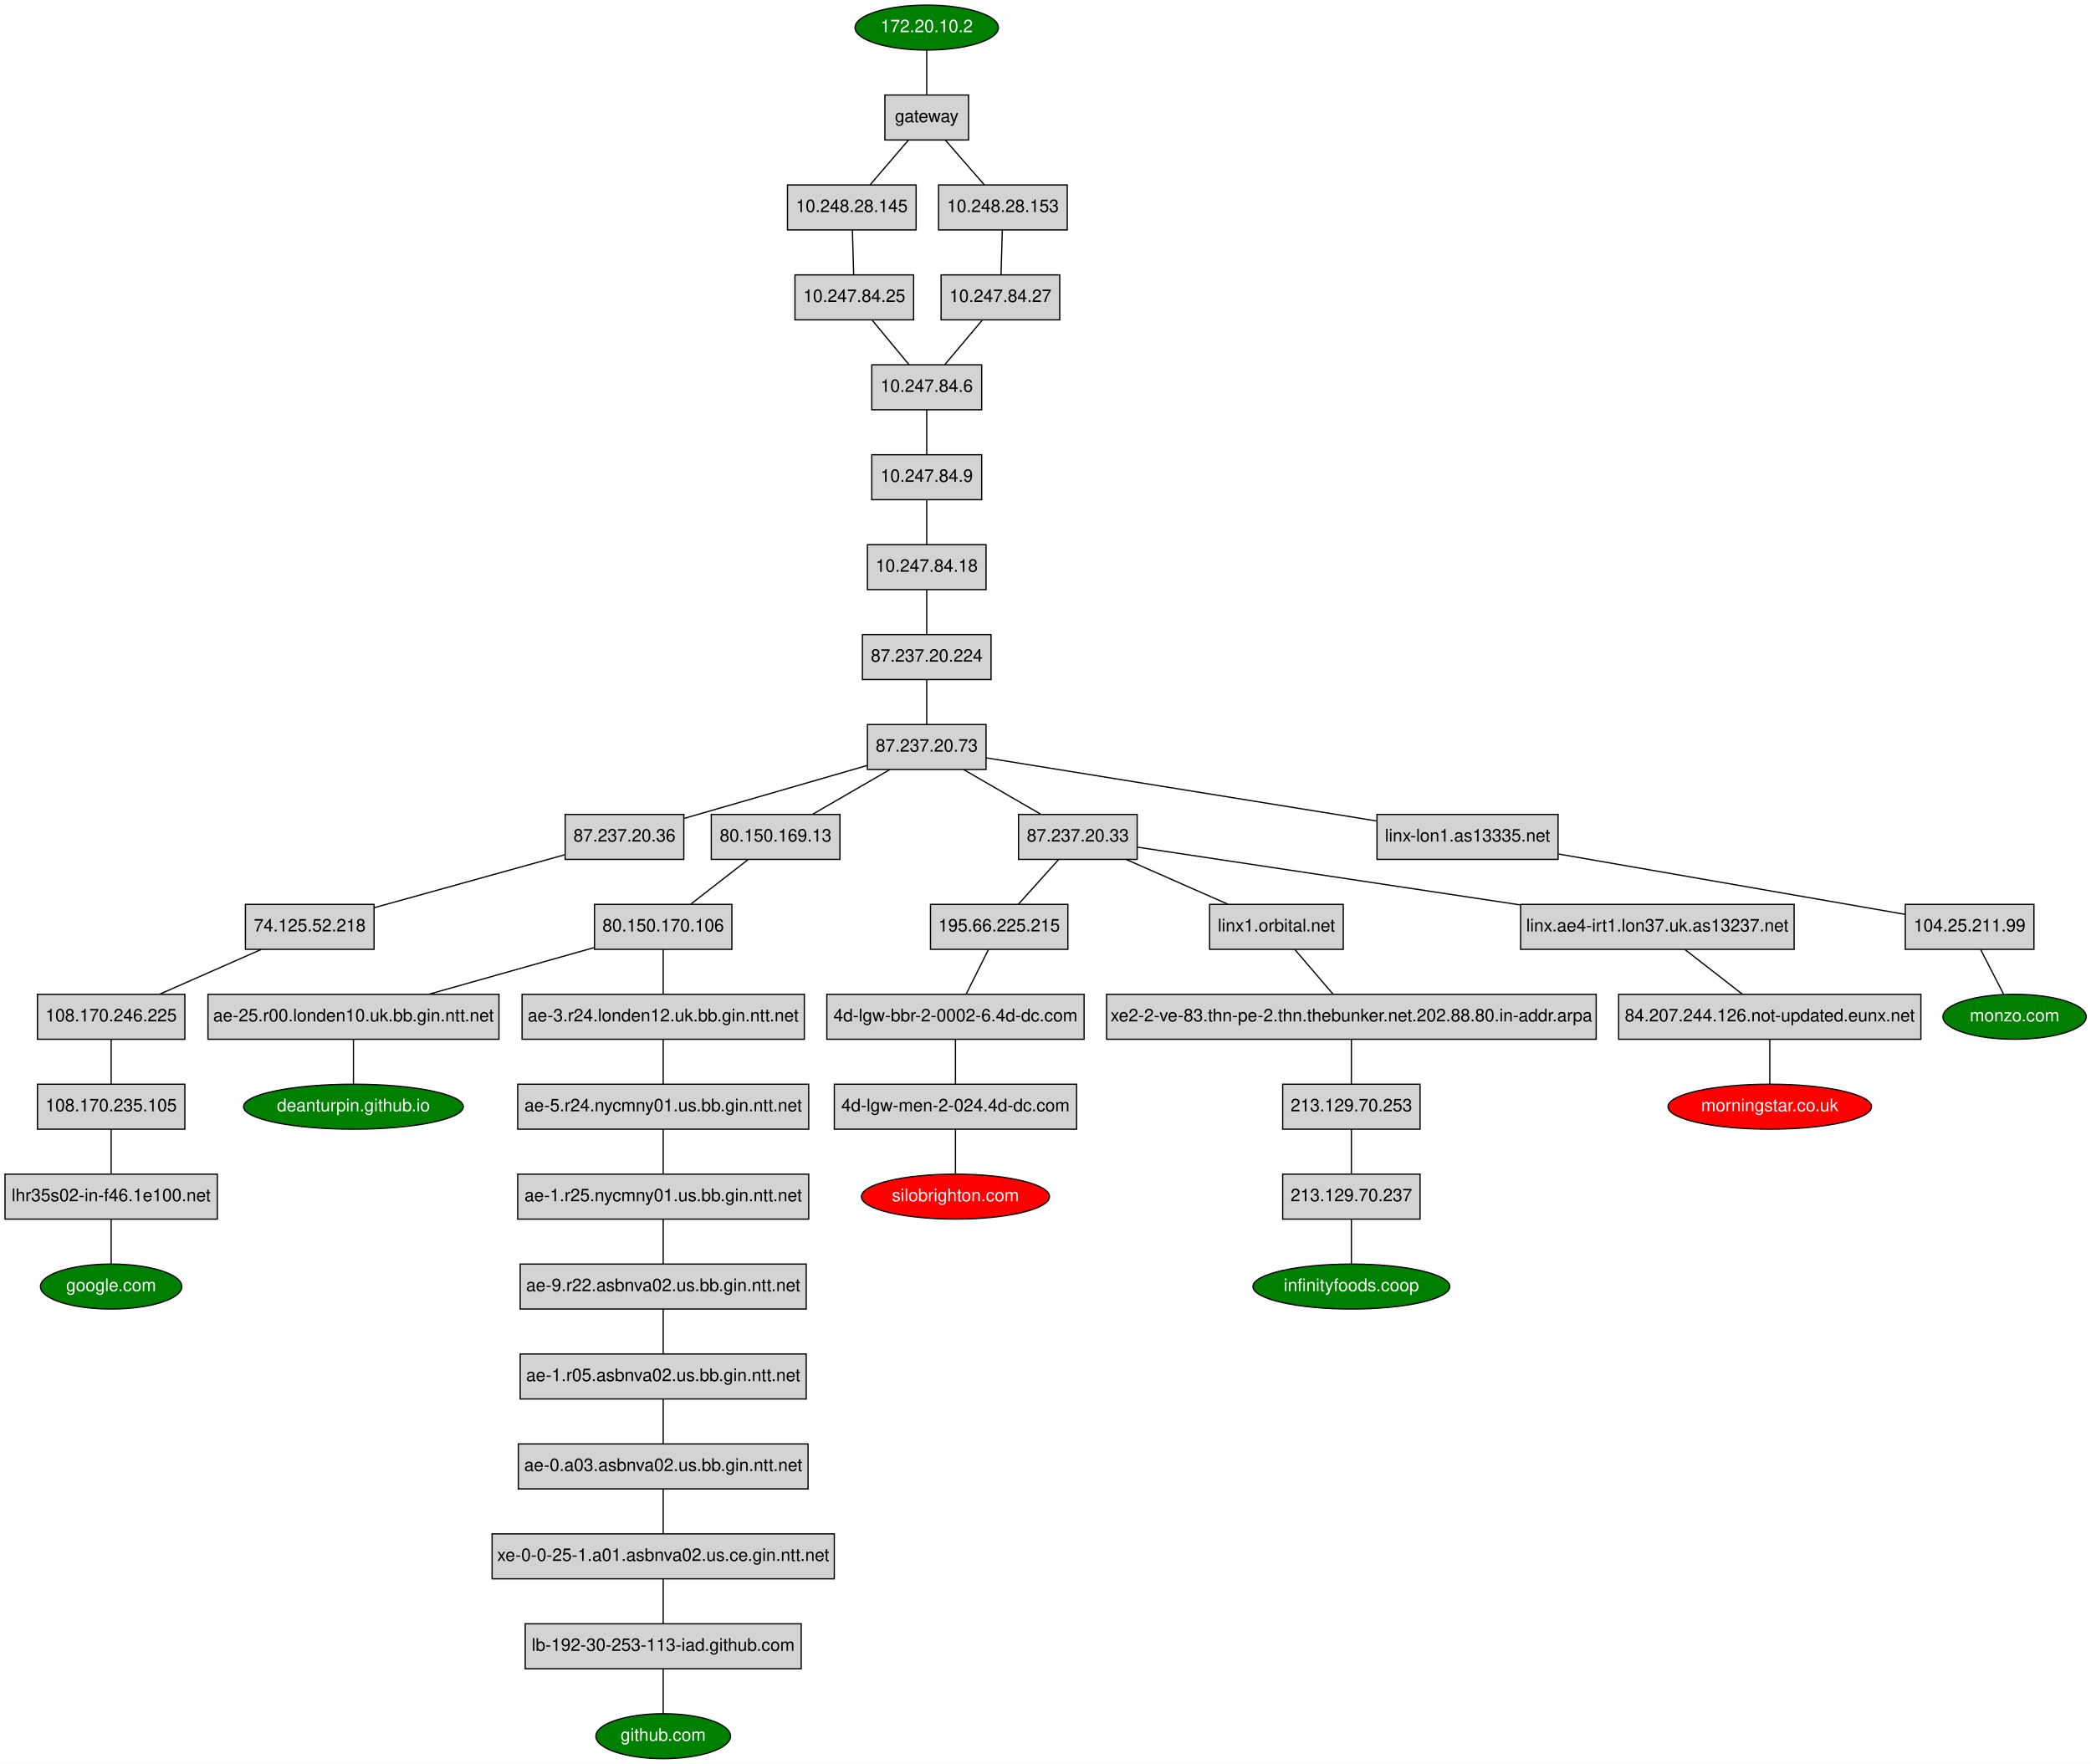
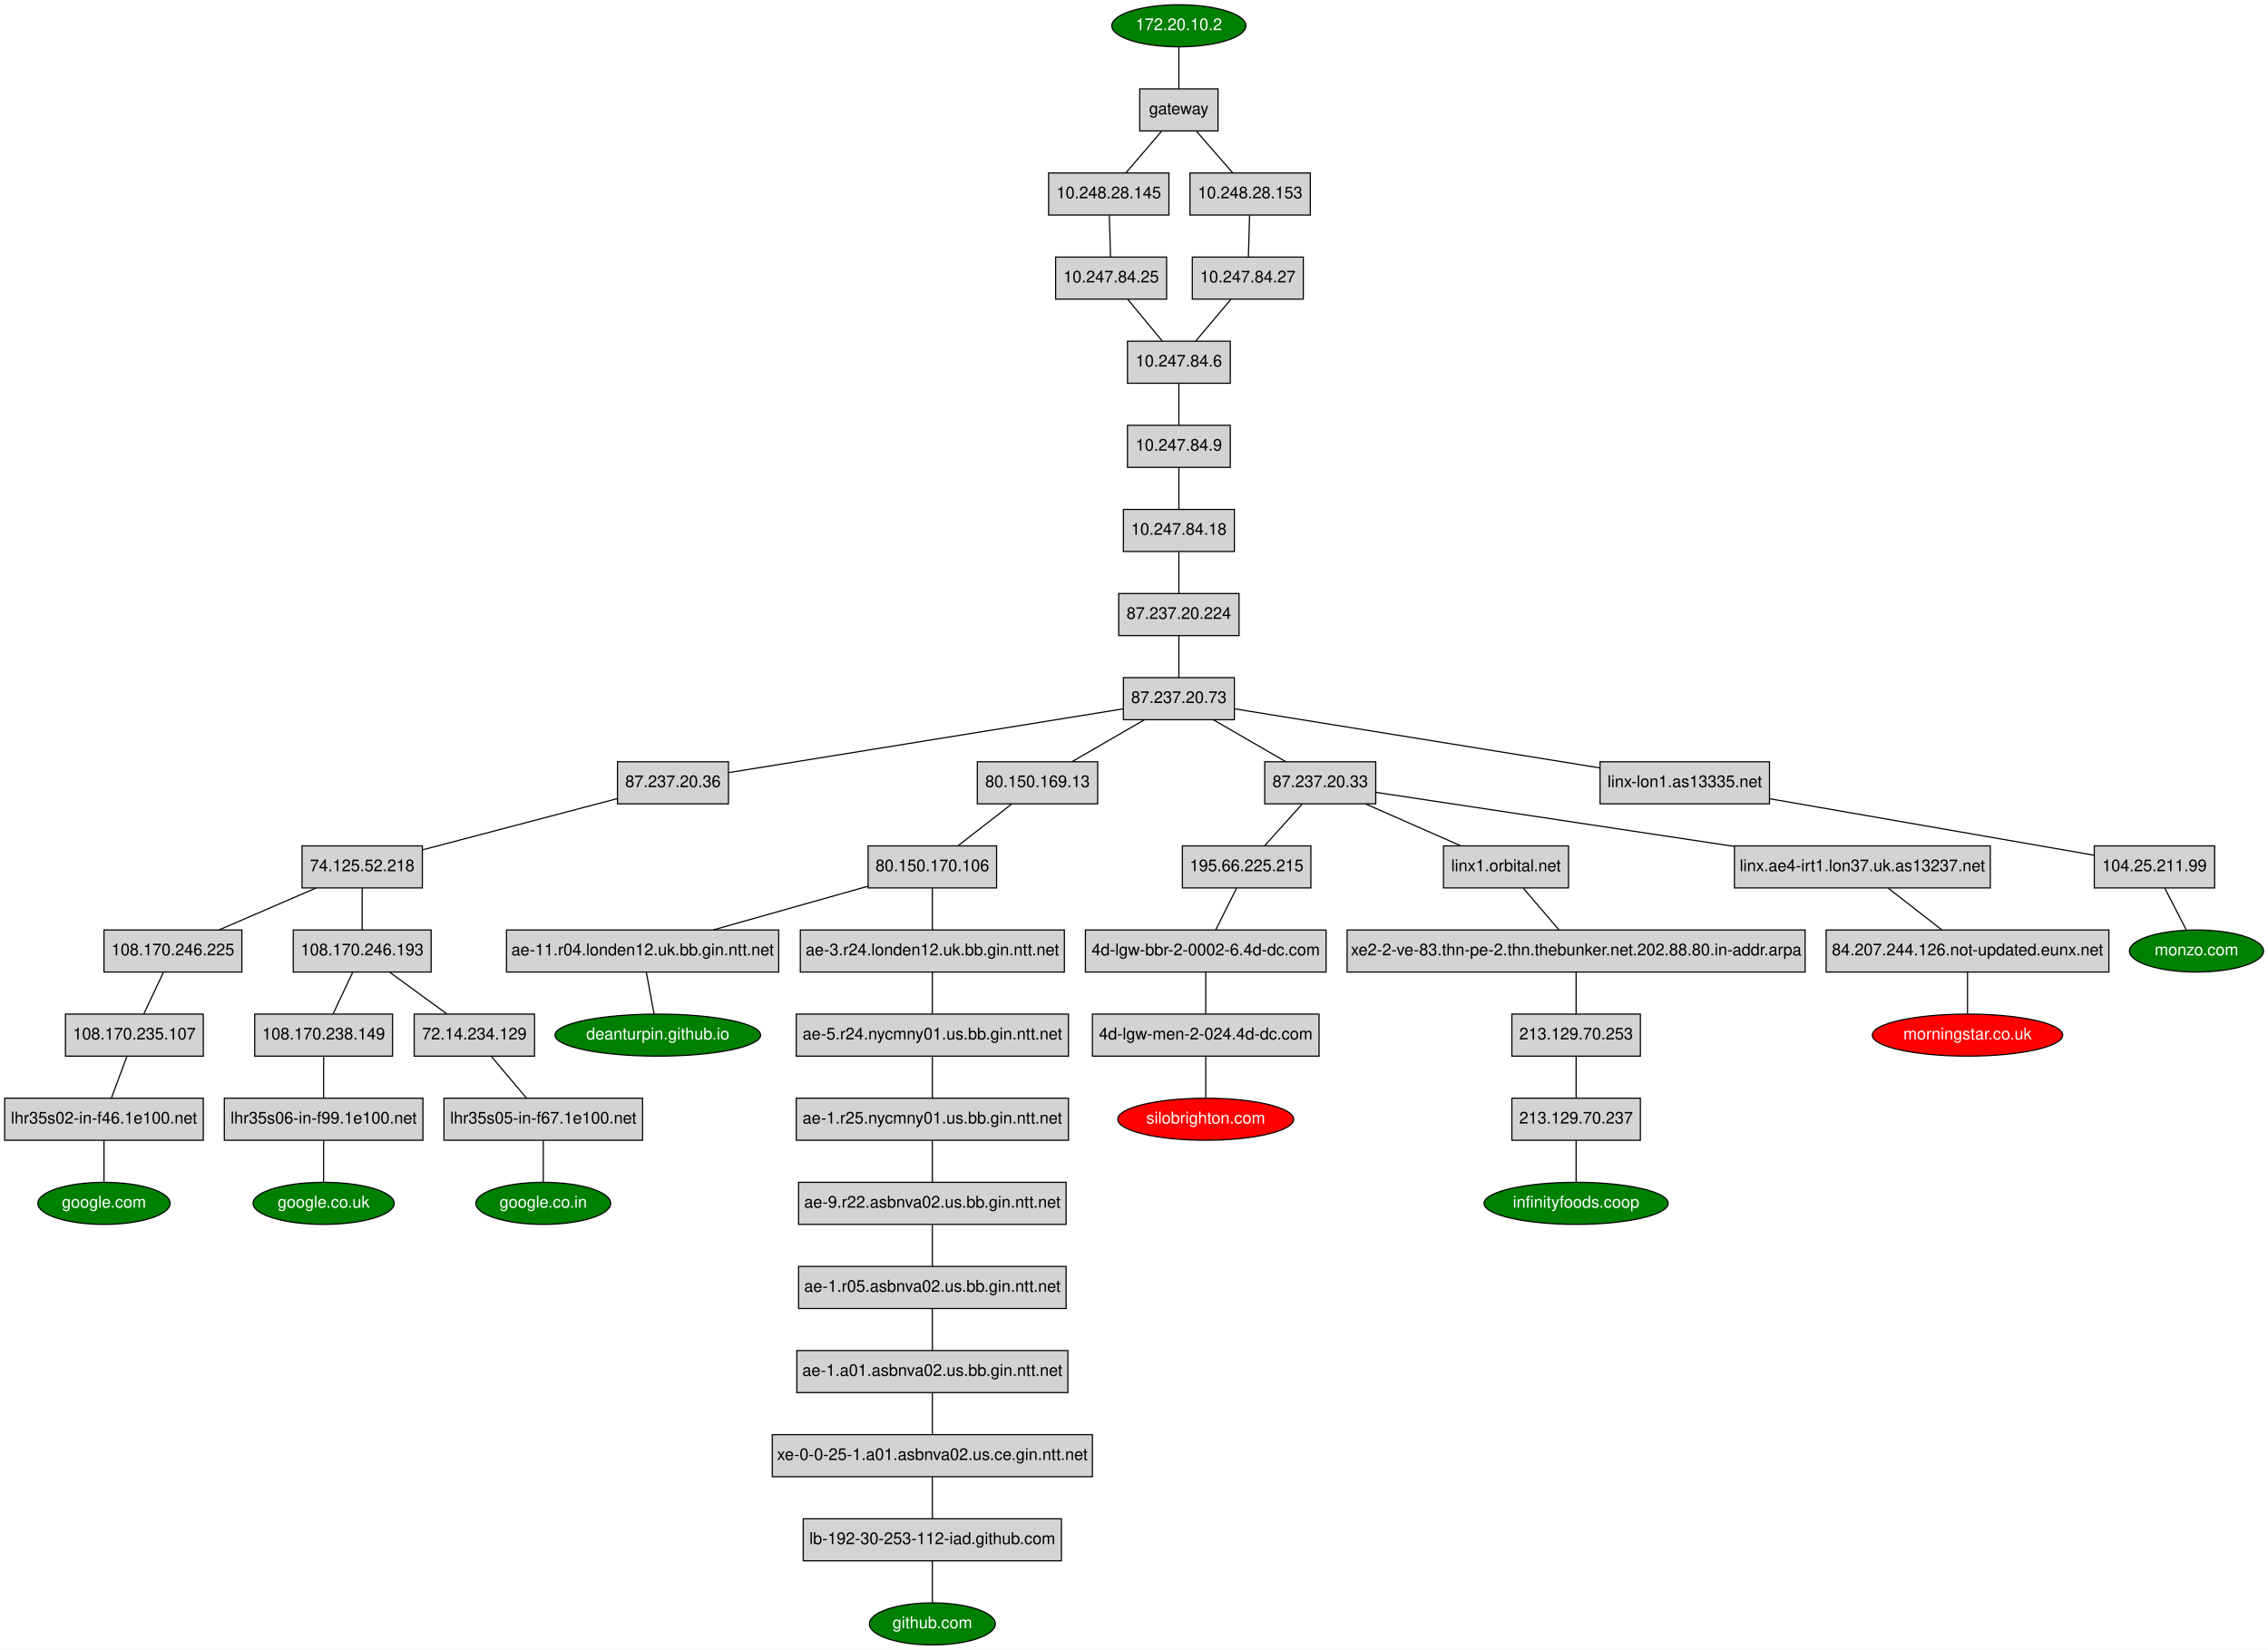
- <svg xmlns="http://www.w3.org/2000/svg" width="1674pt" height="1412pt" viewBox="0.00 0.00 1674.19 1412.00">
+ <svg xmlns="http://www.w3.org/2000/svg" width="1941pt" height="1412pt" viewBox="0.00 0.00 1941.19 1412.00">
  <g id="graph0" class="graph" transform="scale(1 1) rotate(0) translate(4 1408)">
-     <polygon fill="white" stroke="none" points="-4,4 -4,-1408 1670.19,-1408 1670.19,4 -4,4" />
+     <polygon fill="white" stroke="none" points="-4,4 -4,-1408 1937.19,-1408 1937.19,4 -4,4" />
    <g id="node1" class="node">
-       <ellipse fill="green" stroke="black" cx="738" cy="-1386" rx="57.391" ry="18" />
-       <text text-anchor="middle" x="738" y="-1382.3" font-family="Helvetica,sans-Serif" font-size="14.00" fill="white">172.20.10.2</text>
-     </g>
-     <g id="node9" class="node">
-       <polygon fill="lightgrey" stroke="black" points="771.5,-1332 704.5,-1332 704.5,-1296 771.5,-1296 771.5,-1332" />
-       <text text-anchor="middle" x="738" y="-1310.3" font-family="Helvetica,sans-Serif" font-size="14.00">gateway</text>
+       <ellipse fill="green" stroke="black" cx="1005" cy="-1386" rx="57.391" ry="18" />
+       <text text-anchor="middle" x="1005" y="-1382.3" font-family="Helvetica,sans-Serif" font-size="14.00" fill="white">172.20.10.2</text>
+     </g>
+     <g id="node11" class="node">
+       <polygon fill="lightgrey" stroke="black" points="1038.5,-1332 971.5,-1332 971.5,-1296 1038.5,-1296 1038.5,-1332" />
+       <text text-anchor="middle" x="1005" y="-1310.3" font-family="Helvetica,sans-Serif" font-size="14.00">gateway</text>
    </g>
    <g id="edge1" class="edge">
-       <path fill="none" stroke="black" d="M738,-1367.7C738,-1356.85 738,-1342.92 738,-1332.1" />
+       <path fill="none" stroke="black" d="M1005,-1367.7C1005,-1356.85 1005,-1342.92 1005,-1332.1" />
    </g>
    <g id="node2" class="node">
      <ellipse fill="green" stroke="black" cx="85" cy="-378" rx="56.59" ry="18" />
      <text text-anchor="middle" x="85" y="-374.3" font-family="Helvetica,sans-Serif" font-size="14.00" fill="white">google.com</text>
    </g>
    <g id="node3" class="node">
-       <ellipse fill="green" stroke="black" cx="279" cy="-522" rx="87.985" ry="18" />
-       <text text-anchor="middle" x="279" y="-518.3" font-family="Helvetica,sans-Serif" font-size="14.00" fill="white">deanturpin.github.io</text>
+       <ellipse fill="green" stroke="black" cx="273" cy="-378" rx="60.389" ry="18" />
+       <text text-anchor="middle" x="273" y="-374.3" font-family="Helvetica,sans-Serif" font-size="14.00" fill="white">google.co.uk</text>
    </g>
    <g id="node4" class="node">
-       <ellipse fill="green" stroke="black" cx="527" cy="-18" rx="53.891" ry="18" />
-       <text text-anchor="middle" x="527" y="-14.3" font-family="Helvetica,sans-Serif" font-size="14.00" fill="white">github.com</text>
+       <ellipse fill="green" stroke="black" cx="461" cy="-378" rx="57.69" ry="18" />
+       <text text-anchor="middle" x="461" y="-374.3" font-family="Helvetica,sans-Serif" font-size="14.00" fill="white">google.co.in</text>
    </g>
    <g id="node5" class="node">
-       <ellipse fill="red" stroke="black" cx="761" cy="-450" rx="75.287" ry="18" />
-       <text text-anchor="middle" x="761" y="-446.3" font-family="Helvetica,sans-Serif" font-size="14.00" fill="white">silobrighton.com</text>
+       <ellipse fill="green" stroke="black" cx="559" cy="-522" rx="87.985" ry="18" />
+       <text text-anchor="middle" x="559" y="-518.3" font-family="Helvetica,sans-Serif" font-size="14.00" fill="white">deanturpin.github.io</text>
    </g>
    <g id="node6" class="node">
-       <ellipse fill="green" stroke="black" cx="1609" cy="-594" rx="57.391" ry="18" />
-       <text text-anchor="middle" x="1609" y="-590.3" font-family="Helvetica,sans-Serif" font-size="14.00" fill="white">monzo.com</text>
+       <ellipse fill="green" stroke="black" cx="794" cy="-18" rx="53.891" ry="18" />
+       <text text-anchor="middle" x="794" y="-14.3" font-family="Helvetica,sans-Serif" font-size="14.00" fill="white">github.com</text>
    </g>
    <g id="node7" class="node">
-       <ellipse fill="green" stroke="black" cx="1078" cy="-378" rx="78.786" ry="18" />
-       <text text-anchor="middle" x="1078" y="-374.3" font-family="Helvetica,sans-Serif" font-size="14.00" fill="white">infinityfoods.coop</text>
+       <ellipse fill="red" stroke="black" cx="1028" cy="-450" rx="75.287" ry="18" />
+       <text text-anchor="middle" x="1028" y="-446.3" font-family="Helvetica,sans-Serif" font-size="14.00" fill="white">silobrighton.com</text>
    </g>
    <g id="node8" class="node">
-       <ellipse fill="red" stroke="black" cx="1413" cy="-522" rx="81.486" ry="18" />
-       <text text-anchor="middle" x="1413" y="-518.3" font-family="Helvetica,sans-Serif" font-size="14.00" fill="white">morningstar.co.uk</text>
+       <ellipse fill="green" stroke="black" cx="1876" cy="-594" rx="57.391" ry="18" />
+       <text text-anchor="middle" x="1876" y="-590.3" font-family="Helvetica,sans-Serif" font-size="14.00" fill="white">monzo.com</text>
+     </g>
+     <g id="node9" class="node">
+       <ellipse fill="green" stroke="black" cx="1345" cy="-378" rx="78.786" ry="18" />
+       <text text-anchor="middle" x="1345" y="-374.3" font-family="Helvetica,sans-Serif" font-size="14.00" fill="white">infinityfoods.coop</text>
    </g>
    <g id="node10" class="node">
-       <polygon fill="lightgrey" stroke="black" points="729.5,-1260 626.5,-1260 626.5,-1224 729.5,-1224 729.5,-1260" />
-       <text text-anchor="middle" x="678" y="-1238.3" font-family="Helvetica,sans-Serif" font-size="14.00">10.248.28.145</text>
+       <ellipse fill="red" stroke="black" cx="1680" cy="-522" rx="81.486" ry="18" />
+       <text text-anchor="middle" x="1680" y="-518.3" font-family="Helvetica,sans-Serif" font-size="14.00" fill="white">morningstar.co.uk</text>
+     </g>
+     <g id="node12" class="node">
+       <polygon fill="lightgrey" stroke="black" points="996.5,-1260 893.5,-1260 893.5,-1224 996.5,-1224 996.5,-1260" />
+       <text text-anchor="middle" x="945" y="-1238.3" font-family="Helvetica,sans-Serif" font-size="14.00">10.248.28.145</text>
    </g>
    <g id="edge2" class="edge">
-       <path fill="none" stroke="black" d="M723.169,-1295.7C713.868,-1284.85 701.929,-1270.92 692.661,-1260.1" />
+       <path fill="none" stroke="black" d="M990.169,-1295.7C980.868,-1284.85 968.929,-1270.92 959.661,-1260.1" />
+     </g>
+     <g id="node29" class="node">
+       <polygon fill="lightgrey" stroke="black" points="1117.5,-1260 1014.5,-1260 1014.5,-1224 1117.5,-1224 1117.5,-1260" />
+       <text text-anchor="middle" x="1066" y="-1238.3" font-family="Helvetica,sans-Serif" font-size="14.00">10.248.28.153</text>
+     </g>
+     <g id="edge22" class="edge">
+       <path fill="none" stroke="black" d="M1020.08,-1295.7C1029.53,-1284.85 1041.67,-1270.92 1051.09,-1260.1" />
+     </g>
+     <g id="node13" class="node">
+       <polygon fill="lightgrey" stroke="black" points="994.5,-1188 899.5,-1188 899.5,-1152 994.5,-1152 994.5,-1188" />
+       <text text-anchor="middle" x="947" y="-1166.3" font-family="Helvetica,sans-Serif" font-size="14.00">10.247.84.25</text>
+     </g>
+     <g id="edge3" class="edge">
+       <path fill="none" stroke="black" d="M945.494,-1223.7C945.804,-1212.85 946.202,-1198.92 946.511,-1188.1" />
+     </g>
+     <g id="node14" class="node">
+       <polygon fill="lightgrey" stroke="black" points="1049,-1116 961,-1116 961,-1080 1049,-1080 1049,-1116" />
+       <text text-anchor="middle" x="1005" y="-1094.3" font-family="Helvetica,sans-Serif" font-size="14.00">10.247.84.6</text>
+     </g>
+     <g id="edge4" class="edge">
+       <path fill="none" stroke="black" d="M961.337,-1151.7C970.327,-1140.85 981.869,-1126.92 990.828,-1116.1" />
+     </g>
+     <g id="node15" class="node">
+       <polygon fill="lightgrey" stroke="black" points="1049,-1044 961,-1044 961,-1008 1049,-1008 1049,-1044" />
+       <text text-anchor="middle" x="1005" y="-1022.3" font-family="Helvetica,sans-Serif" font-size="14.00">10.247.84.9</text>
+     </g>
+     <g id="edge5" class="edge">
+       <path fill="none" stroke="black" d="M1005,-1079.7C1005,-1068.85 1005,-1054.92 1005,-1044.1" />
+     </g>
+     <g id="node16" class="node">
+       <polygon fill="lightgrey" stroke="black" points="1052.5,-972 957.5,-972 957.5,-936 1052.5,-936 1052.5,-972" />
+       <text text-anchor="middle" x="1005" y="-950.3" font-family="Helvetica,sans-Serif" font-size="14.00">10.247.84.18</text>
+     </g>
+     <g id="edge6" class="edge">
+       <path fill="none" stroke="black" d="M1005,-1007.7C1005,-996.846 1005,-982.917 1005,-972.104" />
+     </g>
+     <g id="node17" class="node">
+       <polygon fill="lightgrey" stroke="black" points="1056.5,-900 953.5,-900 953.5,-864 1056.5,-864 1056.5,-900" />
+       <text text-anchor="middle" x="1005" y="-878.3" font-family="Helvetica,sans-Serif" font-size="14.00">87.237.20.224</text>
+     </g>
+     <g id="edge7" class="edge">
+       <path fill="none" stroke="black" d="M1005,-935.697C1005,-924.846 1005,-910.917 1005,-900.104" />
+     </g>
+     <g id="node18" class="node">
+       <polygon fill="lightgrey" stroke="black" points="1052.5,-828 957.5,-828 957.5,-792 1052.5,-792 1052.5,-828" />
+       <text text-anchor="middle" x="1005" y="-806.3" font-family="Helvetica,sans-Serif" font-size="14.00">87.237.20.73</text>
+     </g>
+     <g id="edge8" class="edge">
+       <path fill="none" stroke="black" d="M1005,-863.697C1005,-852.846 1005,-838.917 1005,-828.104" />
+     </g>
+     <g id="node19" class="node">
+       <polygon fill="lightgrey" stroke="black" points="619.5,-756 524.5,-756 524.5,-720 619.5,-720 619.5,-756" />
+       <text text-anchor="middle" x="572" y="-734.3" font-family="Helvetica,sans-Serif" font-size="14.00">87.237.20.36</text>
+     </g>
+     <g id="edge9" class="edge">
+       <path fill="none" stroke="black" d="M957.423,-801.309C874.16,-787.848 702.974,-760.174 619.656,-746.704" />
+     </g>
+     <g id="node31" class="node">
+       <polygon fill="lightgrey" stroke="black" points="935.5,-756 832.5,-756 832.5,-720 935.5,-720 935.5,-756" />
+       <text text-anchor="middle" x="884" y="-734.3" font-family="Helvetica,sans-Serif" font-size="14.00">80.150.169.13</text>
+     </g>
+     <g id="edge25" class="edge">
+       <path fill="none" stroke="black" d="M975.4,-791.876C956.65,-781.029 932.486,-767.05 913.714,-756.19" />
+     </g>
+     <g id="node42" class="node">
+       <polygon fill="lightgrey" stroke="black" points="1173.5,-756 1078.5,-756 1078.5,-720 1173.5,-720 1173.5,-756" />
+       <text text-anchor="middle" x="1126" y="-734.3" font-family="Helvetica,sans-Serif" font-size="14.00">87.237.20.33</text>
+     </g>
+     <g id="edge38" class="edge">
+       <path fill="none" stroke="black" d="M1034.6,-791.876C1053.35,-781.029 1077.51,-767.05 1096.29,-756.19" />
+     </g>
+     <g id="node46" class="node">
+       <polygon fill="lightgrey" stroke="black" points="1510.5,-756 1365.5,-756 1365.5,-720 1510.5,-720 1510.5,-756" />
+       <text text-anchor="middle" x="1438" y="-734.3" font-family="Helvetica,sans-Serif" font-size="14.00">linx-lon1.as13335.net</text>
+     </g>
+     <g id="edge43" class="edge">
+       <path fill="none" stroke="black" d="M1052.58,-801.309C1128.15,-789.091 1276.16,-765.164 1365.15,-750.777" />
+     </g>
+     <g id="node20" class="node">
+       <polygon fill="lightgrey" stroke="black" points="357.5,-684 254.5,-684 254.5,-648 357.5,-648 357.5,-684" />
+       <text text-anchor="middle" x="306" y="-662.3" font-family="Helvetica,sans-Serif" font-size="14.00">74.125.52.218</text>
+     </g>
+     <g id="edge10" class="edge">
+       <path fill="none" stroke="black" d="M524.445,-724.485C477.522,-712.137 405.993,-693.314 357.687,-680.602" />
+     </g>
+     <g id="node21" class="node">
+       <polygon fill="lightgrey" stroke="black" points="203,-612 85,-612 85,-576 203,-576 203,-612" />
+       <text text-anchor="middle" x="144" y="-590.3" font-family="Helvetica,sans-Serif" font-size="14.00">108.170.246.225</text>
+     </g>
+     <g id="edge11" class="edge">
+       <path fill="none" stroke="black" d="M266.37,-647.876C241.173,-636.988 208.674,-622.945 183.501,-612.068" />
+     </g>
+     <g id="node24" class="node">
+       <polygon fill="lightgrey" stroke="black" points="365,-612 247,-612 247,-576 365,-576 365,-612" />
+       <text text-anchor="middle" x="306" y="-590.3" font-family="Helvetica,sans-Serif" font-size="14.00">108.170.246.193</text>
+     </g>
+     <g id="edge15" class="edge">
+       <path fill="none" stroke="black" d="M306,-647.697C306,-636.846 306,-622.917 306,-612.104" />
    </g>
    <g id="node22" class="node">
-       <polygon fill="lightgrey" stroke="black" points="850.5,-1260 747.5,-1260 747.5,-1224 850.5,-1224 850.5,-1260" />
-       <text text-anchor="middle" x="799" y="-1238.3" font-family="Helvetica,sans-Serif" font-size="14.00">10.248.28.153</text>
-     </g>
-     <g id="edge15" class="edge">
-       <path fill="none" stroke="black" d="M753.079,-1295.7C762.534,-1284.85 774.673,-1270.92 784.095,-1260.1" />
-     </g>
-     <g id="node11" class="node">
-       <polygon fill="lightgrey" stroke="black" points="727.5,-1188 632.5,-1188 632.5,-1152 727.5,-1152 727.5,-1188" />
-       <text text-anchor="middle" x="680" y="-1166.3" font-family="Helvetica,sans-Serif" font-size="14.00">10.247.84.25</text>
-     </g>
-     <g id="edge3" class="edge">
-       <path fill="none" stroke="black" d="M678.494,-1223.7C678.804,-1212.85 679.202,-1198.92 679.511,-1188.1" />
-     </g>
-     <g id="node12" class="node">
-       <polygon fill="lightgrey" stroke="black" points="782,-1116 694,-1116 694,-1080 782,-1080 782,-1116" />
-       <text text-anchor="middle" x="738" y="-1094.3" font-family="Helvetica,sans-Serif" font-size="14.00">10.247.84.6</text>
-     </g>
-     <g id="edge4" class="edge">
-       <path fill="none" stroke="black" d="M694.337,-1151.7C703.327,-1140.85 714.869,-1126.92 723.828,-1116.1" />
-     </g>
-     <g id="node13" class="node">
-       <polygon fill="lightgrey" stroke="black" points="782,-1044 694,-1044 694,-1008 782,-1008 782,-1044" />
-       <text text-anchor="middle" x="738" y="-1022.3" font-family="Helvetica,sans-Serif" font-size="14.00">10.247.84.9</text>
-     </g>
-     <g id="edge5" class="edge">
-       <path fill="none" stroke="black" d="M738,-1079.7C738,-1068.85 738,-1054.92 738,-1044.1" />
-     </g>
-     <g id="node14" class="node">
-       <polygon fill="lightgrey" stroke="black" points="785.5,-972 690.5,-972 690.5,-936 785.5,-936 785.5,-972" />
-       <text text-anchor="middle" x="738" y="-950.3" font-family="Helvetica,sans-Serif" font-size="14.00">10.247.84.18</text>
-     </g>
-     <g id="edge6" class="edge">
-       <path fill="none" stroke="black" d="M738,-1007.7C738,-996.846 738,-982.917 738,-972.104" />
-     </g>
-     <g id="node15" class="node">
-       <polygon fill="lightgrey" stroke="black" points="789.5,-900 686.5,-900 686.5,-864 789.5,-864 789.5,-900" />
-       <text text-anchor="middle" x="738" y="-878.3" font-family="Helvetica,sans-Serif" font-size="14.00">87.237.20.224</text>
-     </g>
-     <g id="edge7" class="edge">
-       <path fill="none" stroke="black" d="M738,-935.697C738,-924.846 738,-910.917 738,-900.104" />
-     </g>
-     <g id="node16" class="node">
-       <polygon fill="lightgrey" stroke="black" points="785.5,-828 690.5,-828 690.5,-792 785.5,-792 785.5,-828" />
-       <text text-anchor="middle" x="738" y="-806.3" font-family="Helvetica,sans-Serif" font-size="14.00">87.237.20.73</text>
-     </g>
-     <g id="edge8" class="edge">
-       <path fill="none" stroke="black" d="M738,-863.697C738,-852.846 738,-838.917 738,-828.104" />
-     </g>
-     <g id="node17" class="node">
-       <polygon fill="lightgrey" stroke="black" points="543.5,-756 448.5,-756 448.5,-720 543.5,-720 543.5,-756" />
-       <text text-anchor="middle" x="496" y="-734.3" font-family="Helvetica,sans-Serif" font-size="14.00">87.237.20.36</text>
-     </g>
-     <g id="edge9" class="edge">
-       <path fill="none" stroke="black" d="M690.477,-795.254C648.081,-782.99 586.316,-765.124 543.827,-752.834" />
-     </g>
-     <g id="node24" class="node">
-       <polygon fill="lightgrey" stroke="black" points="668.5,-756 565.5,-756 565.5,-720 668.5,-720 668.5,-756" />
-       <text text-anchor="middle" x="617" y="-734.3" font-family="Helvetica,sans-Serif" font-size="14.00">80.150.169.13</text>
-     </g>
-     <g id="edge18" class="edge">
-       <path fill="none" stroke="black" d="M708.4,-791.876C689.65,-781.029 665.486,-767.05 646.714,-756.19" />
-     </g>
-     <g id="node35" class="node">
-       <polygon fill="lightgrey" stroke="black" points="906.5,-756 811.5,-756 811.5,-720 906.5,-720 906.5,-756" />
-       <text text-anchor="middle" x="859" y="-734.3" font-family="Helvetica,sans-Serif" font-size="14.00">87.237.20.33</text>
-     </g>
-     <g id="edge31" class="edge">
-       <path fill="none" stroke="black" d="M767.6,-791.876C786.35,-781.029 810.514,-767.05 829.286,-756.19" />
-     </g>
-     <g id="node39" class="node">
-       <polygon fill="lightgrey" stroke="black" points="1243.5,-756 1098.5,-756 1098.5,-720 1243.5,-720 1243.5,-756" />
-       <text text-anchor="middle" x="1171" y="-734.3" font-family="Helvetica,sans-Serif" font-size="14.00">linx-lon1.as13335.net</text>
-     </g>
-     <g id="edge36" class="edge">
-       <path fill="none" stroke="black" d="M785.577,-801.309C861.151,-789.091 1009.16,-765.164 1098.15,-750.777" />
-     </g>
-     <g id="node18" class="node">
-       <polygon fill="lightgrey" stroke="black" points="295.5,-684 192.5,-684 192.5,-648 295.5,-648 295.5,-684" />
-       <text text-anchor="middle" x="244" y="-662.3" font-family="Helvetica,sans-Serif" font-size="14.00">74.125.52.218</text>
-     </g>
-     <g id="edge10" class="edge">
-       <path fill="none" stroke="black" d="M448.304,-723.751C404.784,-711.662 340.614,-693.837 295.84,-681.4" />
-     </g>
-     <g id="node19" class="node">
-       <polygon fill="lightgrey" stroke="black" points="144,-612 26,-612 26,-576 144,-576 144,-612" />
-       <text text-anchor="middle" x="85" y="-590.3" font-family="Helvetica,sans-Serif" font-size="14.00">108.170.246.225</text>
-     </g>
-     <g id="edge11" class="edge">
-       <path fill="none" stroke="black" d="M205.104,-647.876C180.373,-636.988 148.476,-622.945 123.769,-612.068" />
-     </g>
-     <g id="node20" class="node">
-       <polygon fill="lightgrey" stroke="black" points="144,-540 26,-540 26,-504 144,-504 144,-540" />
-       <text text-anchor="middle" x="85" y="-518.3" font-family="Helvetica,sans-Serif" font-size="14.00">108.170.235.105</text>
+       <polygon fill="lightgrey" stroke="black" points="170,-540 52,-540 52,-504 170,-504 170,-540" />
+       <text text-anchor="middle" x="111" y="-518.3" font-family="Helvetica,sans-Serif" font-size="14.00">108.170.235.107</text>
    </g>
    <g id="edge12" class="edge">
-       <path fill="none" stroke="black" d="M85,-575.697C85,-564.846 85,-550.917 85,-540.104" />
-     </g>
-     <g id="node21" class="node">
+       <path fill="none" stroke="black" d="M135.843,-575.697C130.728,-564.846 124.161,-550.917 119.063,-540.104" />
+     </g>
+     <g id="node23" class="node">
      <polygon fill="lightgrey" stroke="black" points="170,-468 0,-468 0,-432 170,-432 170,-468" />
      <text text-anchor="middle" x="85" y="-446.3" font-family="Helvetica,sans-Serif" font-size="14.00">lhr35s02-in-f46.1e100.net</text>
    </g>
    <g id="edge13" class="edge">
-       <path fill="none" stroke="black" d="M85,-503.697C85,-492.846 85,-478.917 85,-468.104" />
+       <path fill="none" stroke="black" d="M104.573,-503.697C100.543,-492.846 95.369,-478.917 91.353,-468.104" />
    </g>
    <g id="edge14" class="edge">
      <path fill="none" stroke="black" d="M85,-431.697C85,-420.846 85,-406.917 85,-396.104" />
    </g>
-     <g id="node23" class="node">
-       <polygon fill="lightgrey" stroke="black" points="844.5,-1188 749.5,-1188 749.5,-1152 844.5,-1152 844.5,-1188" />
-       <text text-anchor="middle" x="797" y="-1166.3" font-family="Helvetica,sans-Serif" font-size="14.00">10.247.84.27</text>
+     <g id="node25" class="node">
+       <polygon fill="lightgrey" stroke="black" points="332,-540 214,-540 214,-504 332,-504 332,-540" />
+       <text text-anchor="middle" x="273" y="-518.3" font-family="Helvetica,sans-Serif" font-size="14.00">108.170.238.149</text>
    </g>
    <g id="edge16" class="edge">
-       <path fill="none" stroke="black" d="M798.506,-1223.7C798.196,-1212.85 797.798,-1198.92 797.489,-1188.1" />
+       <path fill="none" stroke="black" d="M297.843,-575.697C292.728,-564.846 286.161,-550.917 281.063,-540.104" />
+     </g>
+     <g id="node27" class="node">
+       <polygon fill="lightgrey" stroke="black" points="453.5,-540 350.5,-540 350.5,-504 453.5,-504 453.5,-540" />
+       <text text-anchor="middle" x="402" y="-518.3" font-family="Helvetica,sans-Serif" font-size="14.00">72.14.234.129</text>
+     </g>
+     <g id="edge19" class="edge">
+       <path fill="none" stroke="black" d="M329.73,-575.697C344.611,-564.846 363.714,-550.917 378.543,-540.104" />
+     </g>
+     <g id="node26" class="node">
+       <polygon fill="lightgrey" stroke="black" points="358,-468 188,-468 188,-432 358,-432 358,-468" />
+       <text text-anchor="middle" x="273" y="-446.3" font-family="Helvetica,sans-Serif" font-size="14.00">lhr35s06-in-f99.1e100.net</text>
    </g>
    <g id="edge17" class="edge">
-       <path fill="none" stroke="black" d="M782.416,-1151.7C773.27,-1140.85 761.53,-1126.92 752.417,-1116.1" />
-     </g>
-     <g id="node25" class="node">
-       <polygon fill="lightgrey" stroke="black" points="582,-684 472,-684 472,-648 582,-648 582,-684" />
-       <text text-anchor="middle" x="527" y="-662.3" font-family="Helvetica,sans-Serif" font-size="14.00">80.150.170.106</text>
-     </g>
-     <g id="edge19" class="edge">
-       <path fill="none" stroke="black" d="M594.753,-719.697C580.802,-708.846 562.893,-694.917 548.991,-684.104" />
-     </g>
-     <g id="node26" class="node">
-       <polygon fill="lightgrey" stroke="black" points="395.5,-612 162.5,-612 162.5,-576 395.5,-576 395.5,-612" />
-       <text text-anchor="middle" x="279" y="-590.3" font-family="Helvetica,sans-Serif" font-size="14.00">ae-25.r00.londen10.uk.bb.gin.ntt.net</text>
+       <path fill="none" stroke="black" d="M273,-503.697C273,-492.846 273,-478.917 273,-468.104" />
+     </g>
+     <g id="edge18" class="edge">
+       <path fill="none" stroke="black" d="M273,-431.697C273,-420.846 273,-406.917 273,-396.104" />
+     </g>
+     <g id="node28" class="node">
+       <polygon fill="lightgrey" stroke="black" points="546,-468 376,-468 376,-432 546,-432 546,-468" />
+       <text text-anchor="middle" x="461" y="-446.3" font-family="Helvetica,sans-Serif" font-size="14.00">lhr35s05-in-f67.1e100.net</text>
    </g>
    <g id="edge20" class="edge">
-       <path fill="none" stroke="black" d="M471.961,-649.465C432.718,-638.388 379.964,-623.498 339.534,-612.086" />
-     </g>
-     <g id="node27" class="node">
-       <polygon fill="lightgrey" stroke="black" points="640,-612 414,-612 414,-576 640,-576 640,-612" />
-       <text text-anchor="middle" x="527" y="-590.3" font-family="Helvetica,sans-Serif" font-size="14.00">ae-3.r24.londen12.uk.bb.gin.ntt.net</text>
-     </g>
-     <g id="edge22" class="edge">
-       <path fill="none" stroke="black" d="M527,-647.697C527,-636.846 527,-622.917 527,-612.104" />
+       <path fill="none" stroke="black" d="M416.584,-503.697C425.73,-492.846 437.47,-478.917 446.583,-468.104" />
    </g>
    <g id="edge21" class="edge">
-       <path fill="none" stroke="black" d="M279,-575.697C279,-564.846 279,-550.917 279,-540.104" />
-     </g>
-     <g id="node28" class="node">
-       <polygon fill="lightgrey" stroke="black" points="643.5,-540 410.5,-540 410.5,-504 643.5,-504 643.5,-540" />
-       <text text-anchor="middle" x="527" y="-518.3" font-family="Helvetica,sans-Serif" font-size="14.00">ae-5.r24.nycmny01.us.bb.gin.ntt.net</text>
+       <path fill="none" stroke="black" d="M461,-431.697C461,-420.846 461,-406.917 461,-396.104" />
+     </g>
+     <g id="node30" class="node">
+       <polygon fill="lightgrey" stroke="black" points="1111.5,-1188 1016.5,-1188 1016.5,-1152 1111.5,-1152 1111.5,-1188" />
+       <text text-anchor="middle" x="1064" y="-1166.3" font-family="Helvetica,sans-Serif" font-size="14.00">10.247.84.27</text>
    </g>
    <g id="edge23" class="edge">
-       <path fill="none" stroke="black" d="M527,-575.697C527,-564.846 527,-550.917 527,-540.104" />
-     </g>
-     <g id="node29" class="node">
-       <polygon fill="lightgrey" stroke="black" points="643.5,-468 410.5,-468 410.5,-432 643.5,-432 643.5,-468" />
-       <text text-anchor="middle" x="527" y="-446.3" font-family="Helvetica,sans-Serif" font-size="14.00">ae-1.r25.nycmny01.us.bb.gin.ntt.net</text>
+       <path fill="none" stroke="black" d="M1065.51,-1223.7C1065.2,-1212.85 1064.8,-1198.92 1064.49,-1188.1" />
    </g>
    <g id="edge24" class="edge">
-       <path fill="none" stroke="black" d="M527,-503.697C527,-492.846 527,-478.917 527,-468.104" />
-     </g>
-     <g id="node30" class="node">
-       <polygon fill="lightgrey" stroke="black" points="641.5,-396 412.5,-396 412.5,-360 641.5,-360 641.5,-396" />
-       <text text-anchor="middle" x="527" y="-374.3" font-family="Helvetica,sans-Serif" font-size="14.00">ae-9.r22.asbnva02.us.bb.gin.ntt.net</text>
-     </g>
-     <g id="edge25" class="edge">
-       <path fill="none" stroke="black" d="M527,-431.697C527,-420.846 527,-406.917 527,-396.104" />
-     </g>
-     <g id="node31" class="node">
-       <polygon fill="lightgrey" stroke="black" points="641.5,-324 412.5,-324 412.5,-288 641.5,-288 641.5,-324" />
-       <text text-anchor="middle" x="527" y="-302.3" font-family="Helvetica,sans-Serif" font-size="14.00">ae-1.r05.asbnva02.us.bb.gin.ntt.net</text>
+       <path fill="none" stroke="black" d="M1049.42,-1151.7C1040.27,-1140.85 1028.53,-1126.92 1019.42,-1116.1" />
+     </g>
+     <g id="node32" class="node">
+       <polygon fill="lightgrey" stroke="black" points="849,-684 739,-684 739,-648 849,-648 849,-684" />
+       <text text-anchor="middle" x="794" y="-662.3" font-family="Helvetica,sans-Serif" font-size="14.00">80.150.170.106</text>
    </g>
    <g id="edge26" class="edge">
-       <path fill="none" stroke="black" d="M527,-359.697C527,-348.846 527,-334.917 527,-324.104" />
-     </g>
-     <g id="node32" class="node">
-       <polygon fill="lightgrey" stroke="black" points="643,-252 411,-252 411,-216 643,-216 643,-252" />
-       <text text-anchor="middle" x="527" y="-230.3" font-family="Helvetica,sans-Serif" font-size="14.00">ae-0.a03.asbnva02.us.bb.gin.ntt.net</text>
+       <path fill="none" stroke="black" d="M861.753,-719.697C847.802,-708.846 829.893,-694.917 815.991,-684.104" />
+     </g>
+     <g id="node33" class="node">
+       <polygon fill="lightgrey" stroke="black" points="662.5,-612 429.5,-612 429.5,-576 662.5,-576 662.5,-612" />
+       <text text-anchor="middle" x="546" y="-590.3" font-family="Helvetica,sans-Serif" font-size="14.00">ae-11.r04.londen12.uk.bb.gin.ntt.net</text>
    </g>
    <g id="edge27" class="edge">
-       <path fill="none" stroke="black" d="M527,-287.697C527,-276.846 527,-262.917 527,-252.104" />
-     </g>
-     <g id="node33" class="node">
-       <polygon fill="lightgrey" stroke="black" points="664,-180 390,-180 390,-144 664,-144 664,-180" />
-       <text text-anchor="middle" x="527" y="-158.3" font-family="Helvetica,sans-Serif" font-size="14.00">xe-0-0-25-1.a01.asbnva02.us.ce.gin.ntt.net</text>
+       <path fill="none" stroke="black" d="M738.961,-649.465C699.718,-638.388 646.964,-623.498 606.534,-612.086" />
+     </g>
+     <g id="node34" class="node">
+       <polygon fill="lightgrey" stroke="black" points="907,-612 681,-612 681,-576 907,-576 907,-612" />
+       <text text-anchor="middle" x="794" y="-590.3" font-family="Helvetica,sans-Serif" font-size="14.00">ae-3.r24.londen12.uk.bb.gin.ntt.net</text>
+     </g>
+     <g id="edge29" class="edge">
+       <path fill="none" stroke="black" d="M794,-647.697C794,-636.846 794,-622.917 794,-612.104" />
    </g>
    <g id="edge28" class="edge">
-       <path fill="none" stroke="black" d="M527,-215.697C527,-204.846 527,-190.917 527,-180.104" />
-     </g>
-     <g id="node34" class="node">
-       <polygon fill="lightgrey" stroke="black" points="637.5,-108 416.5,-108 416.5,-72 637.5,-72 637.5,-108" />
-       <text text-anchor="middle" x="527" y="-86.3" font-family="Helvetica,sans-Serif" font-size="14.00">lb-192-30-253-113-iad.github.com</text>
-     </g>
-     <g id="edge29" class="edge">
-       <path fill="none" stroke="black" d="M527,-143.697C527,-132.846 527,-118.917 527,-108.104" />
+       <path fill="none" stroke="black" d="M549.213,-575.697C551.229,-564.846 553.815,-550.917 555.823,-540.104" />
+     </g>
+     <g id="node35" class="node">
+       <polygon fill="lightgrey" stroke="black" points="910.5,-540 677.5,-540 677.5,-504 910.5,-504 910.5,-540" />
+       <text text-anchor="middle" x="794" y="-518.3" font-family="Helvetica,sans-Serif" font-size="14.00">ae-5.r24.nycmny01.us.bb.gin.ntt.net</text>
    </g>
    <g id="edge30" class="edge">
-       <path fill="none" stroke="black" d="M527,-71.697C527,-60.846 527,-46.917 527,-36.104" />
+       <path fill="none" stroke="black" d="M794,-575.697C794,-564.846 794,-550.917 794,-540.104" />
    </g>
    <g id="node36" class="node">
-       <polygon fill="lightgrey" stroke="black" points="851,-684 741,-684 741,-648 851,-648 851,-684" />
-       <text text-anchor="middle" x="796" y="-662.3" font-family="Helvetica,sans-Serif" font-size="14.00">195.66.225.215</text>
+       <polygon fill="lightgrey" stroke="black" points="910.5,-468 677.5,-468 677.5,-432 910.5,-432 910.5,-468" />
+       <text text-anchor="middle" x="794" y="-446.3" font-family="Helvetica,sans-Serif" font-size="14.00">ae-1.r25.nycmny01.us.bb.gin.ntt.net</text>
+     </g>
+     <g id="edge31" class="edge">
+       <path fill="none" stroke="black" d="M794,-503.697C794,-492.846 794,-478.917 794,-468.104" />
+     </g>
+     <g id="node37" class="node">
+       <polygon fill="lightgrey" stroke="black" points="908.5,-396 679.5,-396 679.5,-360 908.5,-360 908.5,-396" />
+       <text text-anchor="middle" x="794" y="-374.3" font-family="Helvetica,sans-Serif" font-size="14.00">ae-9.r22.asbnva02.us.bb.gin.ntt.net</text>
    </g>
    <g id="edge32" class="edge">
-       <path fill="none" stroke="black" d="M843.427,-719.697C833.662,-708.846 821.125,-694.917 811.394,-684.104" />
+       <path fill="none" stroke="black" d="M794,-431.697C794,-420.846 794,-406.917 794,-396.104" />
+     </g>
+     <g id="node38" class="node">
+       <polygon fill="lightgrey" stroke="black" points="908.5,-324 679.5,-324 679.5,-288 908.5,-288 908.5,-324" />
+       <text text-anchor="middle" x="794" y="-302.3" font-family="Helvetica,sans-Serif" font-size="14.00">ae-1.r05.asbnva02.us.bb.gin.ntt.net</text>
+     </g>
+     <g id="edge33" class="edge">
+       <path fill="none" stroke="black" d="M794,-359.697C794,-348.846 794,-334.917 794,-324.104" />
+     </g>
+     <g id="node39" class="node">
+       <polygon fill="lightgrey" stroke="black" points="910,-252 678,-252 678,-216 910,-216 910,-252" />
+       <text text-anchor="middle" x="794" y="-230.3" font-family="Helvetica,sans-Serif" font-size="14.00">ae-1.a01.asbnva02.us.bb.gin.ntt.net</text>
+     </g>
+     <g id="edge34" class="edge">
+       <path fill="none" stroke="black" d="M794,-287.697C794,-276.846 794,-262.917 794,-252.104" />
+     </g>
+     <g id="node40" class="node">
+       <polygon fill="lightgrey" stroke="black" points="931,-180 657,-180 657,-144 931,-144 931,-180" />
+       <text text-anchor="middle" x="794" y="-158.3" font-family="Helvetica,sans-Serif" font-size="14.00">xe-0-0-25-1.a01.asbnva02.us.ce.gin.ntt.net</text>
+     </g>
+     <g id="edge35" class="edge">
+       <path fill="none" stroke="black" d="M794,-215.697C794,-204.846 794,-190.917 794,-180.104" />
    </g>
    <g id="node41" class="node">
-       <polygon fill="lightgrey" stroke="black" points="1071.5,-684 964.5,-684 964.5,-648 1071.5,-648 1071.5,-684" />
-       <text text-anchor="middle" x="1018" y="-662.3" font-family="Helvetica,sans-Serif" font-size="14.00">linx1.orbital.net</text>
+       <polygon fill="lightgrey" stroke="black" points="904.5,-108 683.5,-108 683.5,-72 904.5,-72 904.5,-108" />
+       <text text-anchor="middle" x="794" y="-86.3" font-family="Helvetica,sans-Serif" font-size="14.00">lb-192-30-253-112-iad.github.com</text>
+     </g>
+     <g id="edge36" class="edge">
+       <path fill="none" stroke="black" d="M794,-143.697C794,-132.846 794,-118.917 794,-108.104" />
+     </g>
+     <g id="edge37" class="edge">
+       <path fill="none" stroke="black" d="M794,-71.697C794,-60.846 794,-46.917 794,-36.104" />
+     </g>
+     <g id="node43" class="node">
+       <polygon fill="lightgrey" stroke="black" points="1118,-684 1008,-684 1008,-648 1118,-648 1118,-684" />
+       <text text-anchor="middle" x="1063" y="-662.3" font-family="Helvetica,sans-Serif" font-size="14.00">195.66.225.215</text>
    </g>
    <g id="edge39" class="edge">
-       <path fill="none" stroke="black" d="M897.896,-719.876C922.627,-708.988 954.524,-694.945 979.231,-684.068" />
+       <path fill="none" stroke="black" d="M1110.43,-719.697C1100.66,-708.846 1088.13,-694.917 1078.39,-684.104" />
+     </g>
+     <g id="node48" class="node">
+       <polygon fill="lightgrey" stroke="black" points="1338.5,-684 1231.5,-684 1231.5,-648 1338.5,-648 1338.5,-684" />
+       <text text-anchor="middle" x="1285" y="-662.3" font-family="Helvetica,sans-Serif" font-size="14.00">linx1.orbital.net</text>
+     </g>
+     <g id="edge46" class="edge">
+       <path fill="none" stroke="black" d="M1164.9,-719.876C1189.63,-708.988 1221.52,-694.945 1246.23,-684.068" />
+     </g>
+     <g id="node52" class="node">
+       <polygon fill="lightgrey" stroke="black" points="1699.5,-684 1480.5,-684 1480.5,-648 1699.5,-648 1699.5,-684" />
+       <text text-anchor="middle" x="1590" y="-662.3" font-family="Helvetica,sans-Serif" font-size="14.00">linx.ae4-irt1.lon37.uk.as13237.net</text>
+     </g>
+     <g id="edge51" class="edge">
+       <path fill="none" stroke="black" d="M1173.91,-729.772C1245.69,-718.944 1383.08,-698.216 1480.32,-683.546" />
+     </g>
+     <g id="node44" class="node">
+       <polygon fill="lightgrey" stroke="black" points="1131,-612 925,-612 925,-576 1131,-576 1131,-612" />
+       <text text-anchor="middle" x="1028" y="-590.3" font-family="Helvetica,sans-Serif" font-size="14.00">4d-lgw-bbr-2-0002-6.4d-dc.com</text>
+     </g>
+     <g id="edge40" class="edge">
+       <path fill="none" stroke="black" d="M1054.35,-647.697C1048.92,-636.846 1041.96,-622.917 1036.55,-612.104" />
    </g>
    <g id="node45" class="node">
-       <polygon fill="lightgrey" stroke="black" points="1432.5,-684 1213.5,-684 1213.5,-648 1432.5,-648 1432.5,-684" />
-       <text text-anchor="middle" x="1323" y="-662.3" font-family="Helvetica,sans-Serif" font-size="14.00">linx.ae4-irt1.lon37.uk.as13237.net</text>
+       <polygon fill="lightgrey" stroke="black" points="1125,-540 931,-540 931,-504 1125,-504 1125,-540" />
+       <text text-anchor="middle" x="1028" y="-518.3" font-family="Helvetica,sans-Serif" font-size="14.00">4d-lgw-men-2-024.4d-dc.com</text>
+     </g>
+     <g id="edge41" class="edge">
+       <path fill="none" stroke="black" d="M1028,-575.697C1028,-564.846 1028,-550.917 1028,-540.104" />
+     </g>
+     <g id="edge42" class="edge">
+       <path fill="none" stroke="black" d="M1028,-503.697C1028,-492.846 1028,-478.917 1028,-468.104" />
+     </g>
+     <g id="node47" class="node">
+       <polygon fill="lightgrey" stroke="black" points="1891.5,-684 1788.5,-684 1788.5,-648 1891.5,-648 1891.5,-684" />
+       <text text-anchor="middle" x="1840" y="-662.3" font-family="Helvetica,sans-Serif" font-size="14.00">104.25.211.99</text>
    </g>
    <g id="edge44" class="edge">
-       <path fill="none" stroke="black" d="M906.909,-729.772C978.688,-718.944 1116.08,-698.216 1213.32,-683.546" />
-     </g>
-     <g id="node37" class="node">
-       <polygon fill="lightgrey" stroke="black" points="864,-612 658,-612 658,-576 864,-576 864,-612" />
-       <text text-anchor="middle" x="761" y="-590.3" font-family="Helvetica,sans-Serif" font-size="14.00">4d-lgw-bbr-2-0002-6.4d-dc.com</text>
-     </g>
-     <g id="edge33" class="edge">
-       <path fill="none" stroke="black" d="M787.348,-647.697C781.923,-636.846 774.958,-622.917 769.552,-612.104" />
-     </g>
-     <g id="node38" class="node">
-       <polygon fill="lightgrey" stroke="black" points="858,-540 664,-540 664,-504 858,-504 858,-540" />
-       <text text-anchor="middle" x="761" y="-518.3" font-family="Helvetica,sans-Serif" font-size="14.00">4d-lgw-men-2-024.4d-dc.com</text>
-     </g>
-     <g id="edge34" class="edge">
-       <path fill="none" stroke="black" d="M761,-575.697C761,-564.846 761,-550.917 761,-540.104" />
-     </g>
-     <g id="edge35" class="edge">
-       <path fill="none" stroke="black" d="M761,-503.697C761,-492.846 761,-478.917 761,-468.104" />
-     </g>
-     <g id="node40" class="node">
-       <polygon fill="lightgrey" stroke="black" points="1624.5,-684 1521.5,-684 1521.5,-648 1624.5,-648 1624.5,-684" />
-       <text text-anchor="middle" x="1573" y="-662.3" font-family="Helvetica,sans-Serif" font-size="14.00">104.25.211.99</text>
-     </g>
-     <g id="edge37" class="edge">
-       <path fill="none" stroke="black" d="M1243.8,-724.324C1324.01,-710.357 1450.96,-688.25 1521.48,-675.971" />
-     </g>
-     <g id="edge38" class="edge">
-       <path fill="none" stroke="black" d="M1581.9,-647.697C1587.48,-636.846 1594.64,-622.917 1600.2,-612.104" />
-     </g>
-     <g id="node42" class="node">
-       <polygon fill="lightgrey" stroke="black" points="1274,-612 882,-612 882,-576 1274,-576 1274,-612" />
-       <text text-anchor="middle" x="1078" y="-590.3" font-family="Helvetica,sans-Serif" font-size="14.00">xe2-2-ve-83.thn-pe-2.thn.thebunker.net.202.88.80.in-addr.arpa</text>
-     </g>
-     <g id="edge40" class="edge">
-       <path fill="none" stroke="black" d="M1032.83,-647.697C1042.13,-636.846 1054.07,-622.917 1063.34,-612.104" />
-     </g>
-     <g id="node43" class="node">
-       <polygon fill="lightgrey" stroke="black" points="1133,-540 1023,-540 1023,-504 1133,-504 1133,-540" />
-       <text text-anchor="middle" x="1078" y="-518.3" font-family="Helvetica,sans-Serif" font-size="14.00">213.129.70.253</text>
-     </g>
-     <g id="edge41" class="edge">
-       <path fill="none" stroke="black" d="M1078,-575.697C1078,-564.846 1078,-550.917 1078,-540.104" />
-     </g>
-     <g id="node44" class="node">
-       <polygon fill="lightgrey" stroke="black" points="1133,-468 1023,-468 1023,-432 1133,-432 1133,-468" />
-       <text text-anchor="middle" x="1078" y="-446.3" font-family="Helvetica,sans-Serif" font-size="14.00">213.129.70.237</text>
-     </g>
-     <g id="edge42" class="edge">
-       <path fill="none" stroke="black" d="M1078,-503.697C1078,-492.846 1078,-478.917 1078,-468.104" />
-     </g>
-     <g id="edge43" class="edge">
-       <path fill="none" stroke="black" d="M1078,-431.697C1078,-420.846 1078,-406.917 1078,-396.104" />
-     </g>
-     <g id="node46" class="node">
-       <polygon fill="lightgrey" stroke="black" points="1534,-612 1292,-612 1292,-576 1534,-576 1534,-612" />
-       <text text-anchor="middle" x="1413" y="-590.3" font-family="Helvetica,sans-Serif" font-size="14.00">84.207.244.126.not-updated.eunx.net</text>
+       <path fill="none" stroke="black" d="M1510.8,-724.324C1591.01,-710.357 1717.96,-688.25 1788.48,-675.971" />
    </g>
    <g id="edge45" class="edge">
-       <path fill="none" stroke="black" d="M1345.25,-647.697C1359.2,-636.846 1377.11,-622.917 1391.01,-612.104" />
-     </g>
-     <g id="edge46" class="edge">
-       <path fill="none" stroke="black" d="M1413,-575.697C1413,-564.846 1413,-550.917 1413,-540.104" />
+       <path fill="none" stroke="black" d="M1848.9,-647.697C1854.48,-636.846 1861.64,-622.917 1867.2,-612.104" />
+     </g>
+     <g id="node49" class="node">
+       <polygon fill="lightgrey" stroke="black" points="1541,-612 1149,-612 1149,-576 1541,-576 1541,-612" />
+       <text text-anchor="middle" x="1345" y="-590.3" font-family="Helvetica,sans-Serif" font-size="14.00">xe2-2-ve-83.thn-pe-2.thn.thebunker.net.202.88.80.in-addr.arpa</text>
+     </g>
+     <g id="edge47" class="edge">
+       <path fill="none" stroke="black" d="M1299.83,-647.697C1309.13,-636.846 1321.07,-622.917 1330.34,-612.104" />
+     </g>
+     <g id="node50" class="node">
+       <polygon fill="lightgrey" stroke="black" points="1400,-540 1290,-540 1290,-504 1400,-504 1400,-540" />
+       <text text-anchor="middle" x="1345" y="-518.3" font-family="Helvetica,sans-Serif" font-size="14.00">213.129.70.253</text>
+     </g>
+     <g id="edge48" class="edge">
+       <path fill="none" stroke="black" d="M1345,-575.697C1345,-564.846 1345,-550.917 1345,-540.104" />
+     </g>
+     <g id="node51" class="node">
+       <polygon fill="lightgrey" stroke="black" points="1400,-468 1290,-468 1290,-432 1400,-432 1400,-468" />
+       <text text-anchor="middle" x="1345" y="-446.3" font-family="Helvetica,sans-Serif" font-size="14.00">213.129.70.237</text>
+     </g>
+     <g id="edge49" class="edge">
+       <path fill="none" stroke="black" d="M1345,-503.697C1345,-492.846 1345,-478.917 1345,-468.104" />
+     </g>
+     <g id="edge50" class="edge">
+       <path fill="none" stroke="black" d="M1345,-431.697C1345,-420.846 1345,-406.917 1345,-396.104" />
+     </g>
+     <g id="node53" class="node">
+       <polygon fill="lightgrey" stroke="black" points="1801,-612 1559,-612 1559,-576 1801,-576 1801,-612" />
+       <text text-anchor="middle" x="1680" y="-590.3" font-family="Helvetica,sans-Serif" font-size="14.00">84.207.244.126.not-updated.eunx.net</text>
+     </g>
+     <g id="edge52" class="edge">
+       <path fill="none" stroke="black" d="M1612.25,-647.697C1626.2,-636.846 1644.11,-622.917 1658.01,-612.104" />
+     </g>
+     <g id="edge53" class="edge">
+       <path fill="none" stroke="black" d="M1680,-575.697C1680,-564.846 1680,-550.917 1680,-540.104" />
    </g>
  </g>
</svg>
